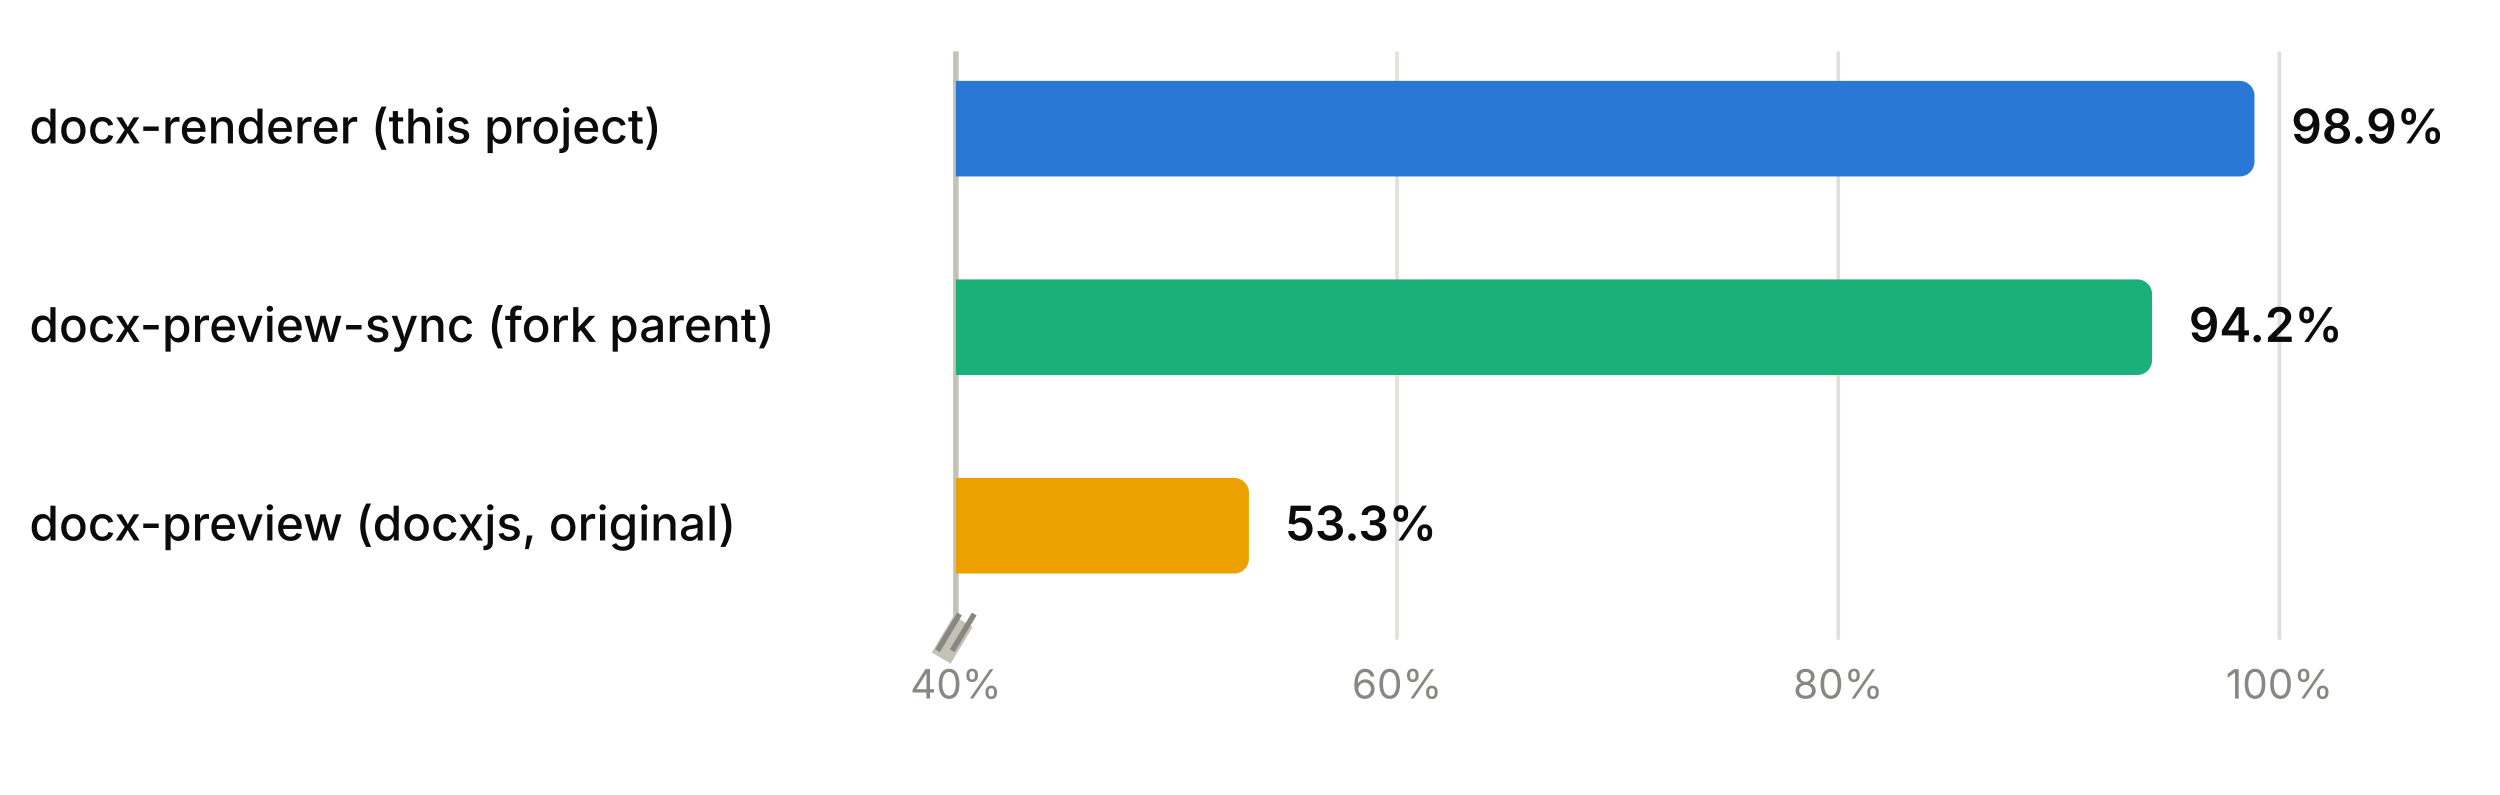
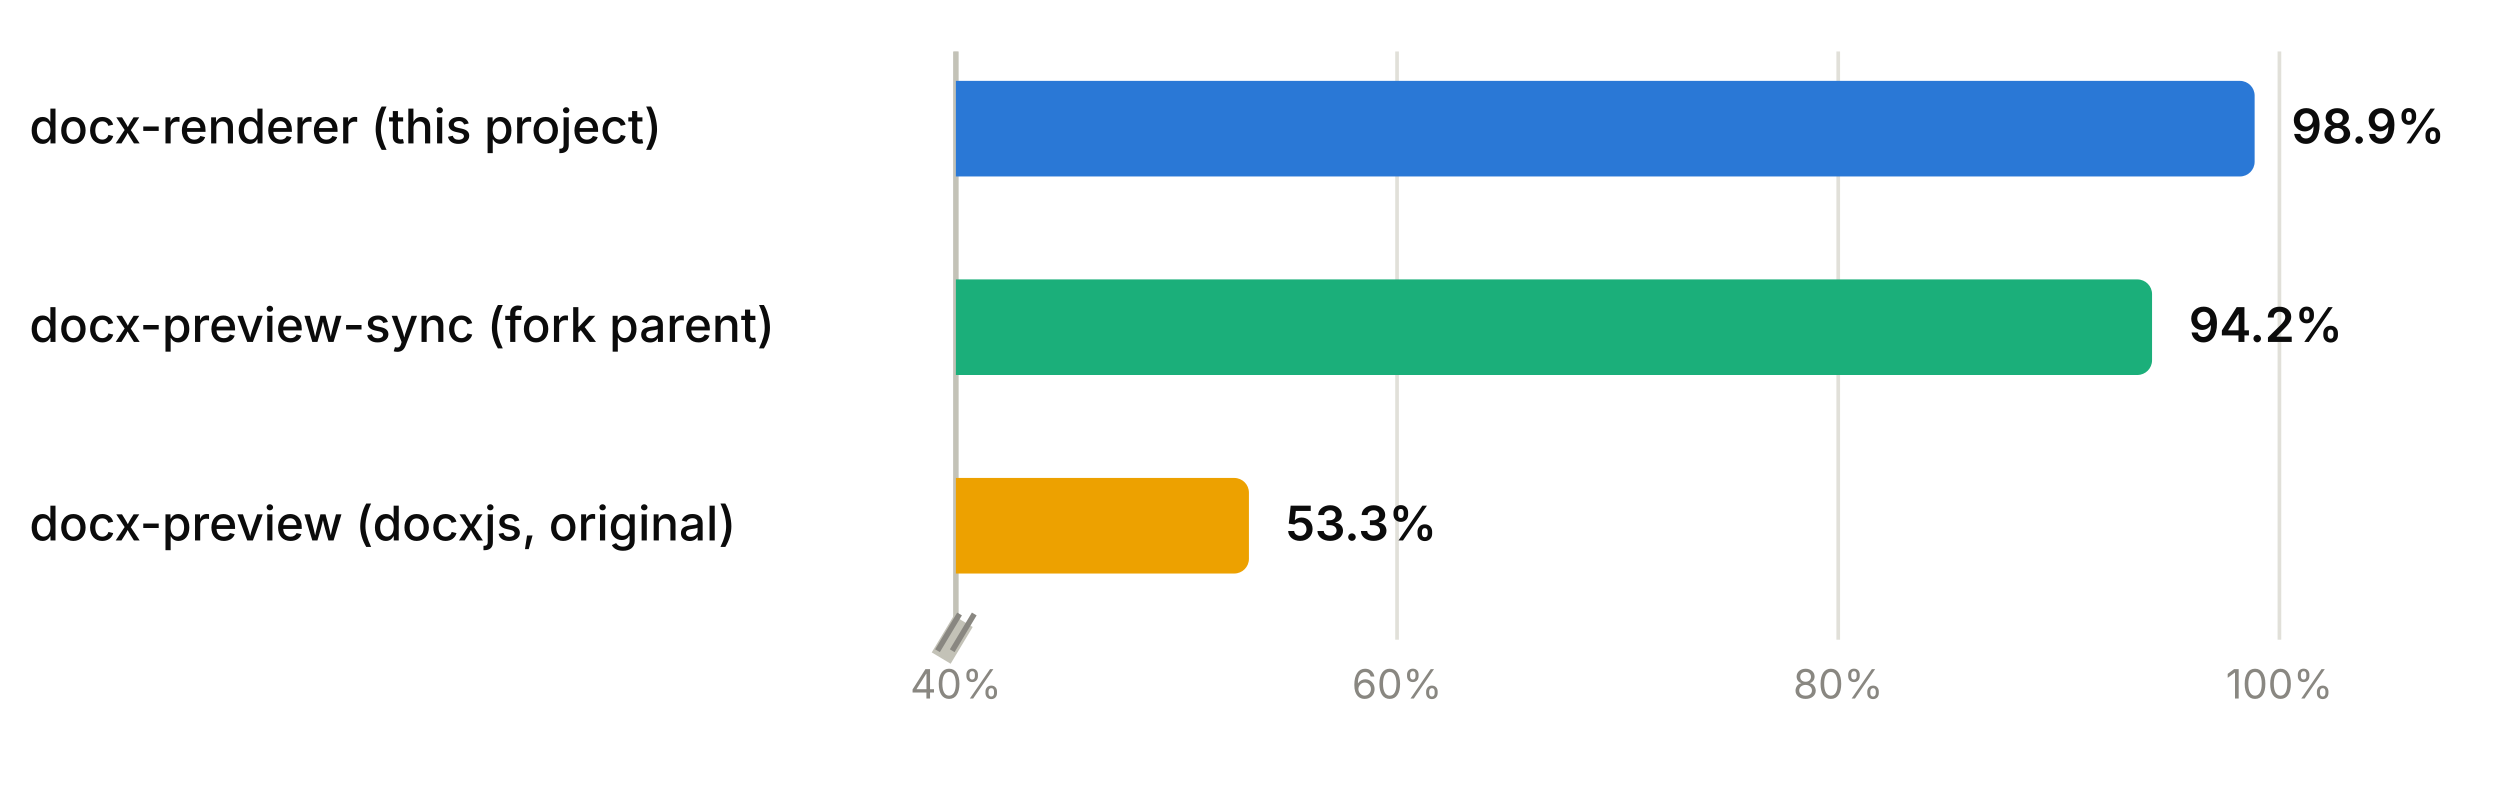
<svg xmlns="http://www.w3.org/2000/svg" viewBox="0 0 680 216" role="img" aria-label="Pixel-accuracy comparison against Word's PDF export of a.docx (axis truncated at 40%): docx-renderer (this project) 98.9%, docx-preview-sync (fork parent) 94.2%, docx-preview (docxjs, original) 53.3%">
  <rect x="0" y="0" width="680" height="216" fill="transparent" />
  <line x1="260" y1="14" x2="260" y2="174" stroke="#e1e0d9" stroke-width="1" />
  <line x1="380" y1="14" x2="380" y2="174" stroke="#e1e0d9" stroke-width="1" />
  <line x1="500" y1="14" x2="500" y2="174" stroke="#e1e0d9" stroke-width="1" />
  <line x1="620" y1="14" x2="620" y2="174" stroke="#e1e0d9" stroke-width="1" />
  <line x1="260" y1="14" x2="260" y2="174" stroke="#c3c2b7" stroke-width="1.5" />
  <text x="8" y="39" font-size="13" font-weight="500" fill="#0b0b0b" font-family="system-ui, -apple-system, 'Segoe UI', sans-serif">docx-renderer (this project)</text>
-   <path d="M260,22 L609.221,22 A4,4 0 0 1 613.221,26 L613.221,44 A4,4 0 0 1 609.221,48 L260,48 Z" fill="#2a78d6" />
-   <text x="623.221" y="39" font-size="13" font-weight="600" fill="#0b0b0b" font-family="system-ui, -apple-system, 'Segoe UI', sans-serif">98.9%</text>
+   <path d="M260,22 L609.261,22 A4,4 0 0 1 613.261,26 L613.261,44 A4,4 0 0 1 609.261,48 L260,48 Z" fill="#2a78d6" />
+   <text x="623.261" y="39" font-size="13" font-weight="600" fill="#0b0b0b" font-family="system-ui, -apple-system, 'Segoe UI', sans-serif">98.9%</text>
  <text x="8" y="93" font-size="13" font-weight="500" fill="#0b0b0b" font-family="system-ui, -apple-system, 'Segoe UI', sans-serif">docx-preview-sync (fork parent)</text>
  <path d="M260,76 L581.359,76 A4,4 0 0 1 585.359,80 L585.359,98 A4,4 0 0 1 581.359,102 L260,102 Z" fill="#1baf7a" />
  <text x="595.359" y="93" font-size="13" font-weight="600" fill="#0b0b0b" font-family="system-ui, -apple-system, 'Segoe UI', sans-serif">94.2%</text>
  <text x="8" y="147" font-size="13" font-weight="500" fill="#0b0b0b" font-family="system-ui, -apple-system, 'Segoe UI', sans-serif">docx-preview (docxjs, original)</text>
  <path d="M260,130 L335.709,130 A4,4 0 0 1 339.709,134 L339.709,152 A4,4 0 0 1 335.709,156 L260,156 Z" fill="#eda100" />
  <text x="349.709" y="147" font-size="13" font-weight="600" fill="#0b0b0b" font-family="system-ui, -apple-system, 'Segoe UI', sans-serif">53.3%</text>
  <text x="260" y="190" font-size="11" fill="#898781" text-anchor="middle" font-family="system-ui, -apple-system, 'Segoe UI', sans-serif">40%</text>
  <text x="380" y="190" font-size="11" fill="#898781" text-anchor="middle" font-family="system-ui, -apple-system, 'Segoe UI', sans-serif">60%</text>
  <text x="500" y="190" font-size="11" fill="#898781" text-anchor="middle" font-family="system-ui, -apple-system, 'Segoe UI', sans-serif">80%</text>
  <text x="620" y="190" font-size="11" fill="#898781" text-anchor="middle" font-family="system-ui, -apple-system, 'Segoe UI', sans-serif">100%</text>
  <line x1="256" y1="179" x2="262" y2="169" stroke="#c3c2b7" stroke-width="6" />
  <line x1="255" y1="177" x2="261" y2="167" stroke="#898781" stroke-width="1.5" />
  <line x1="259" y1="177" x2="265" y2="167" stroke="#898781" stroke-width="1.5" />
</svg>
